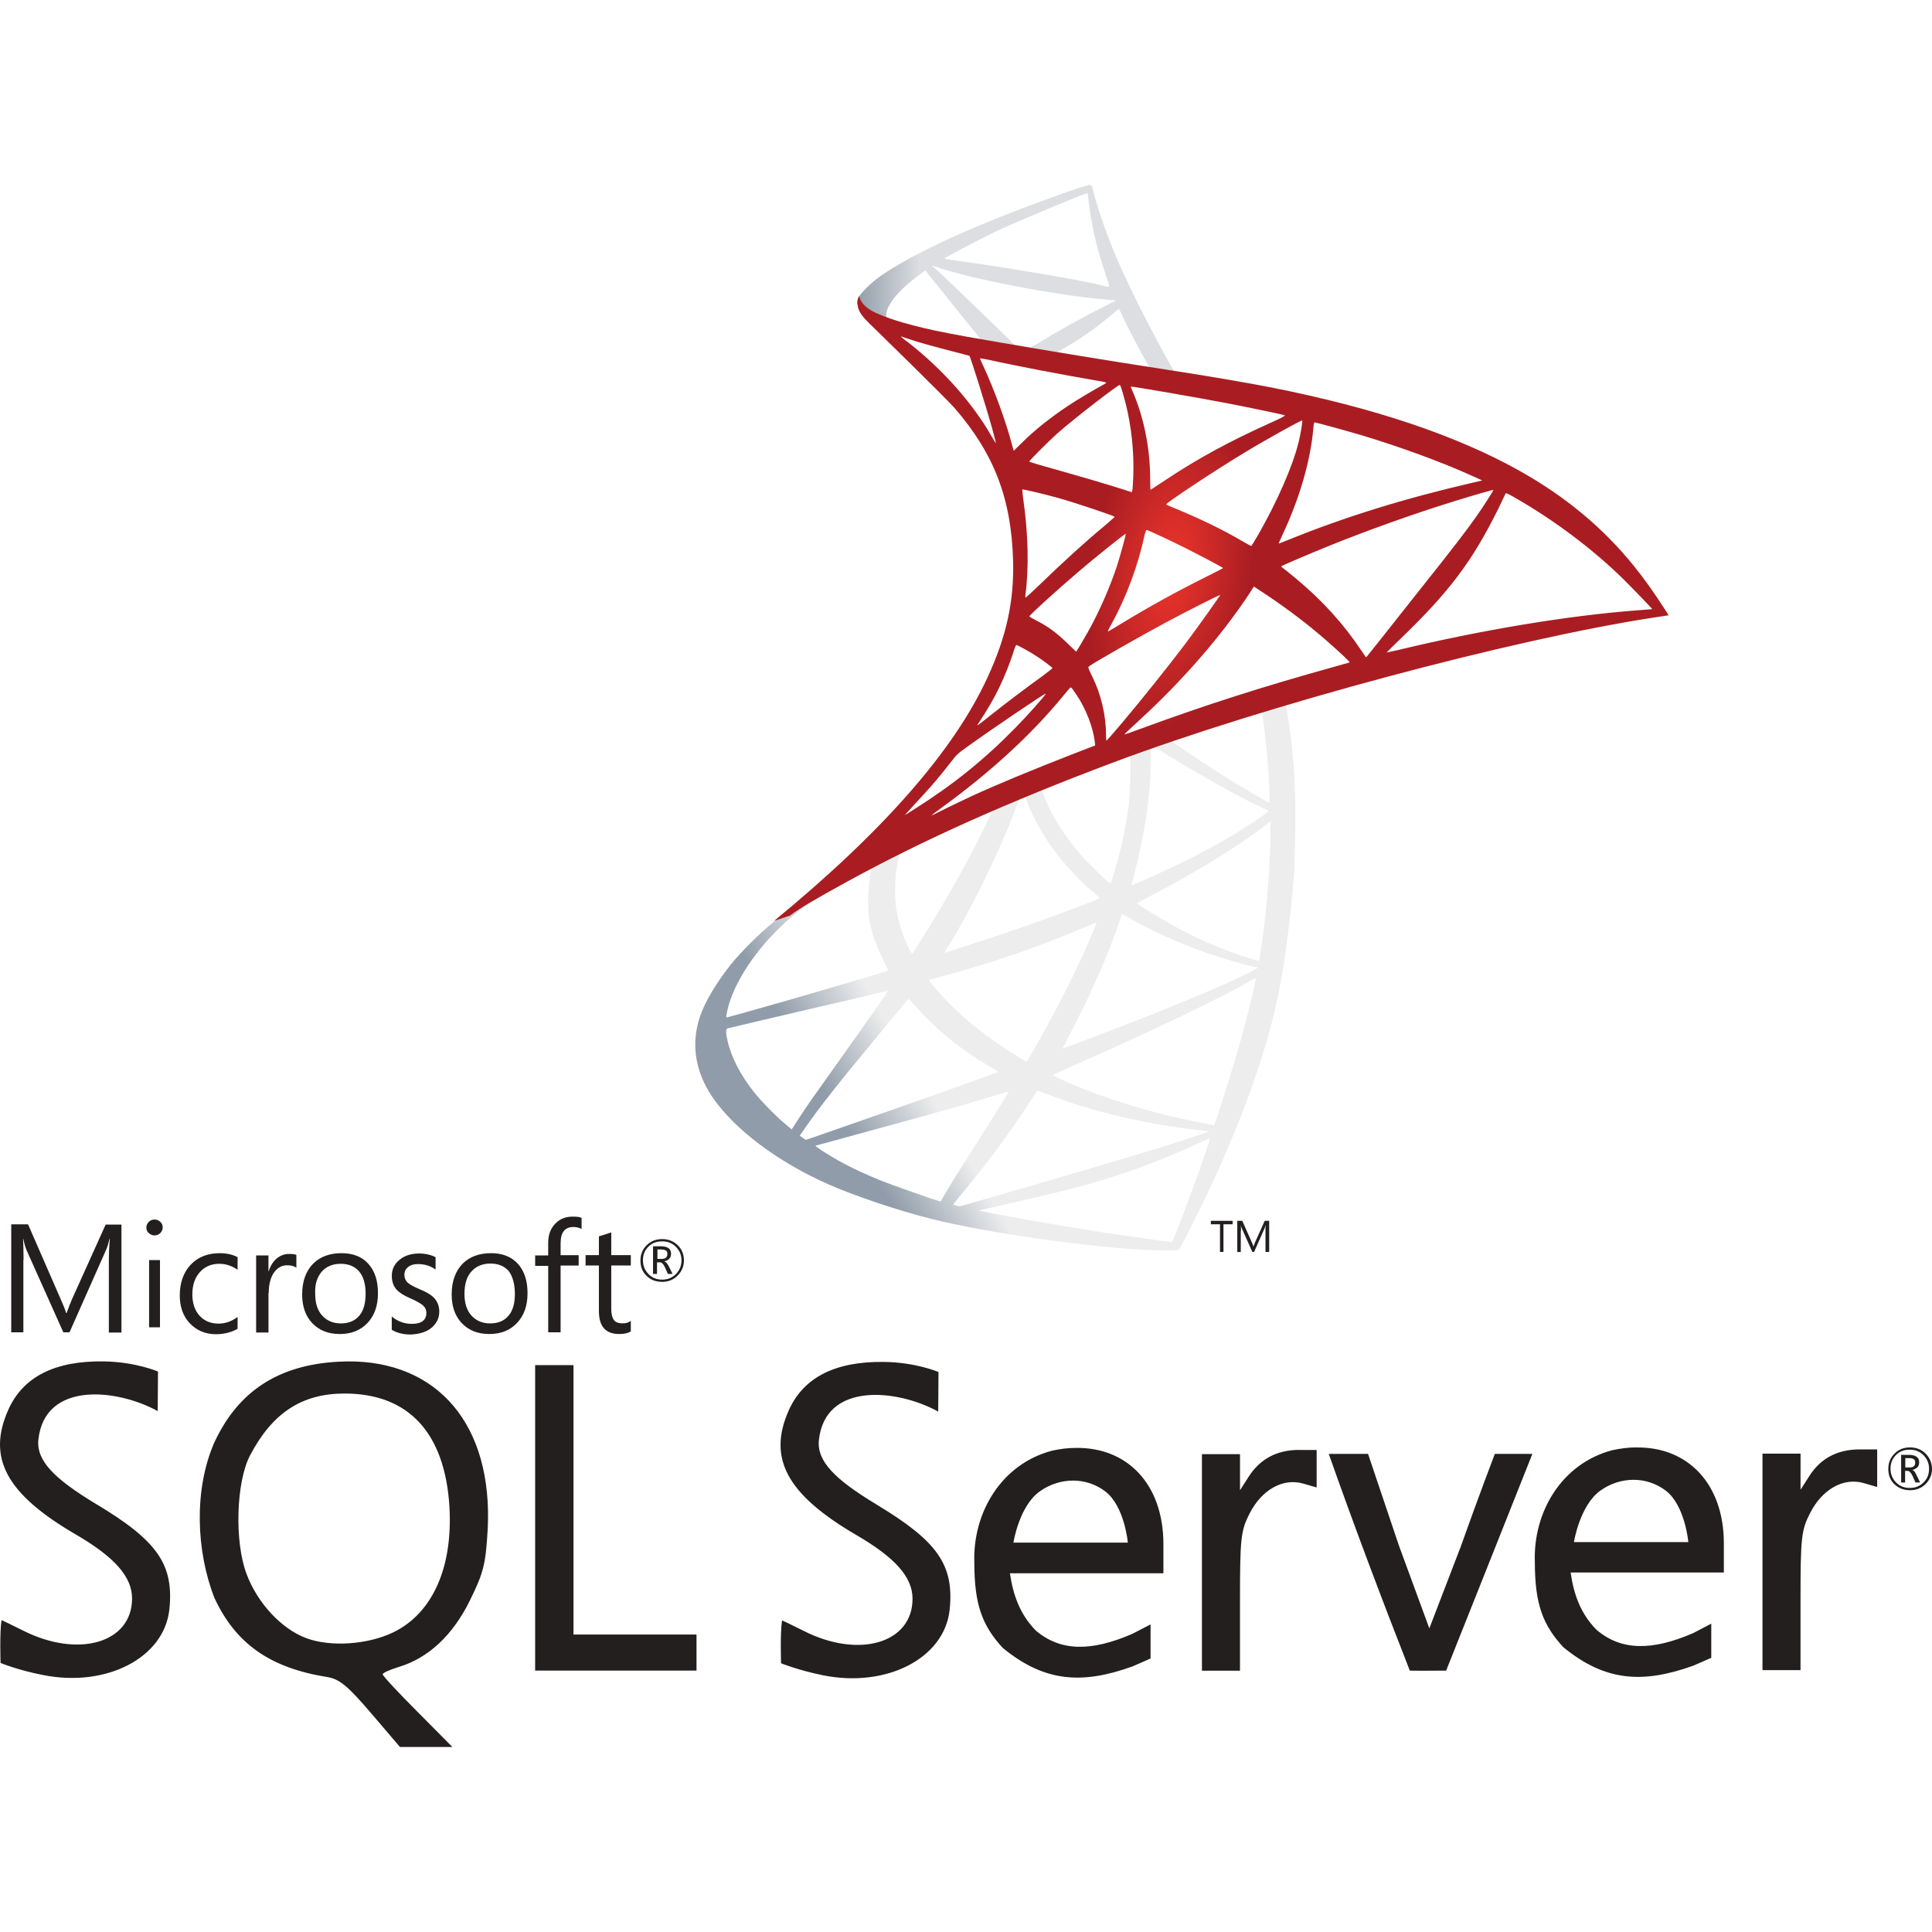
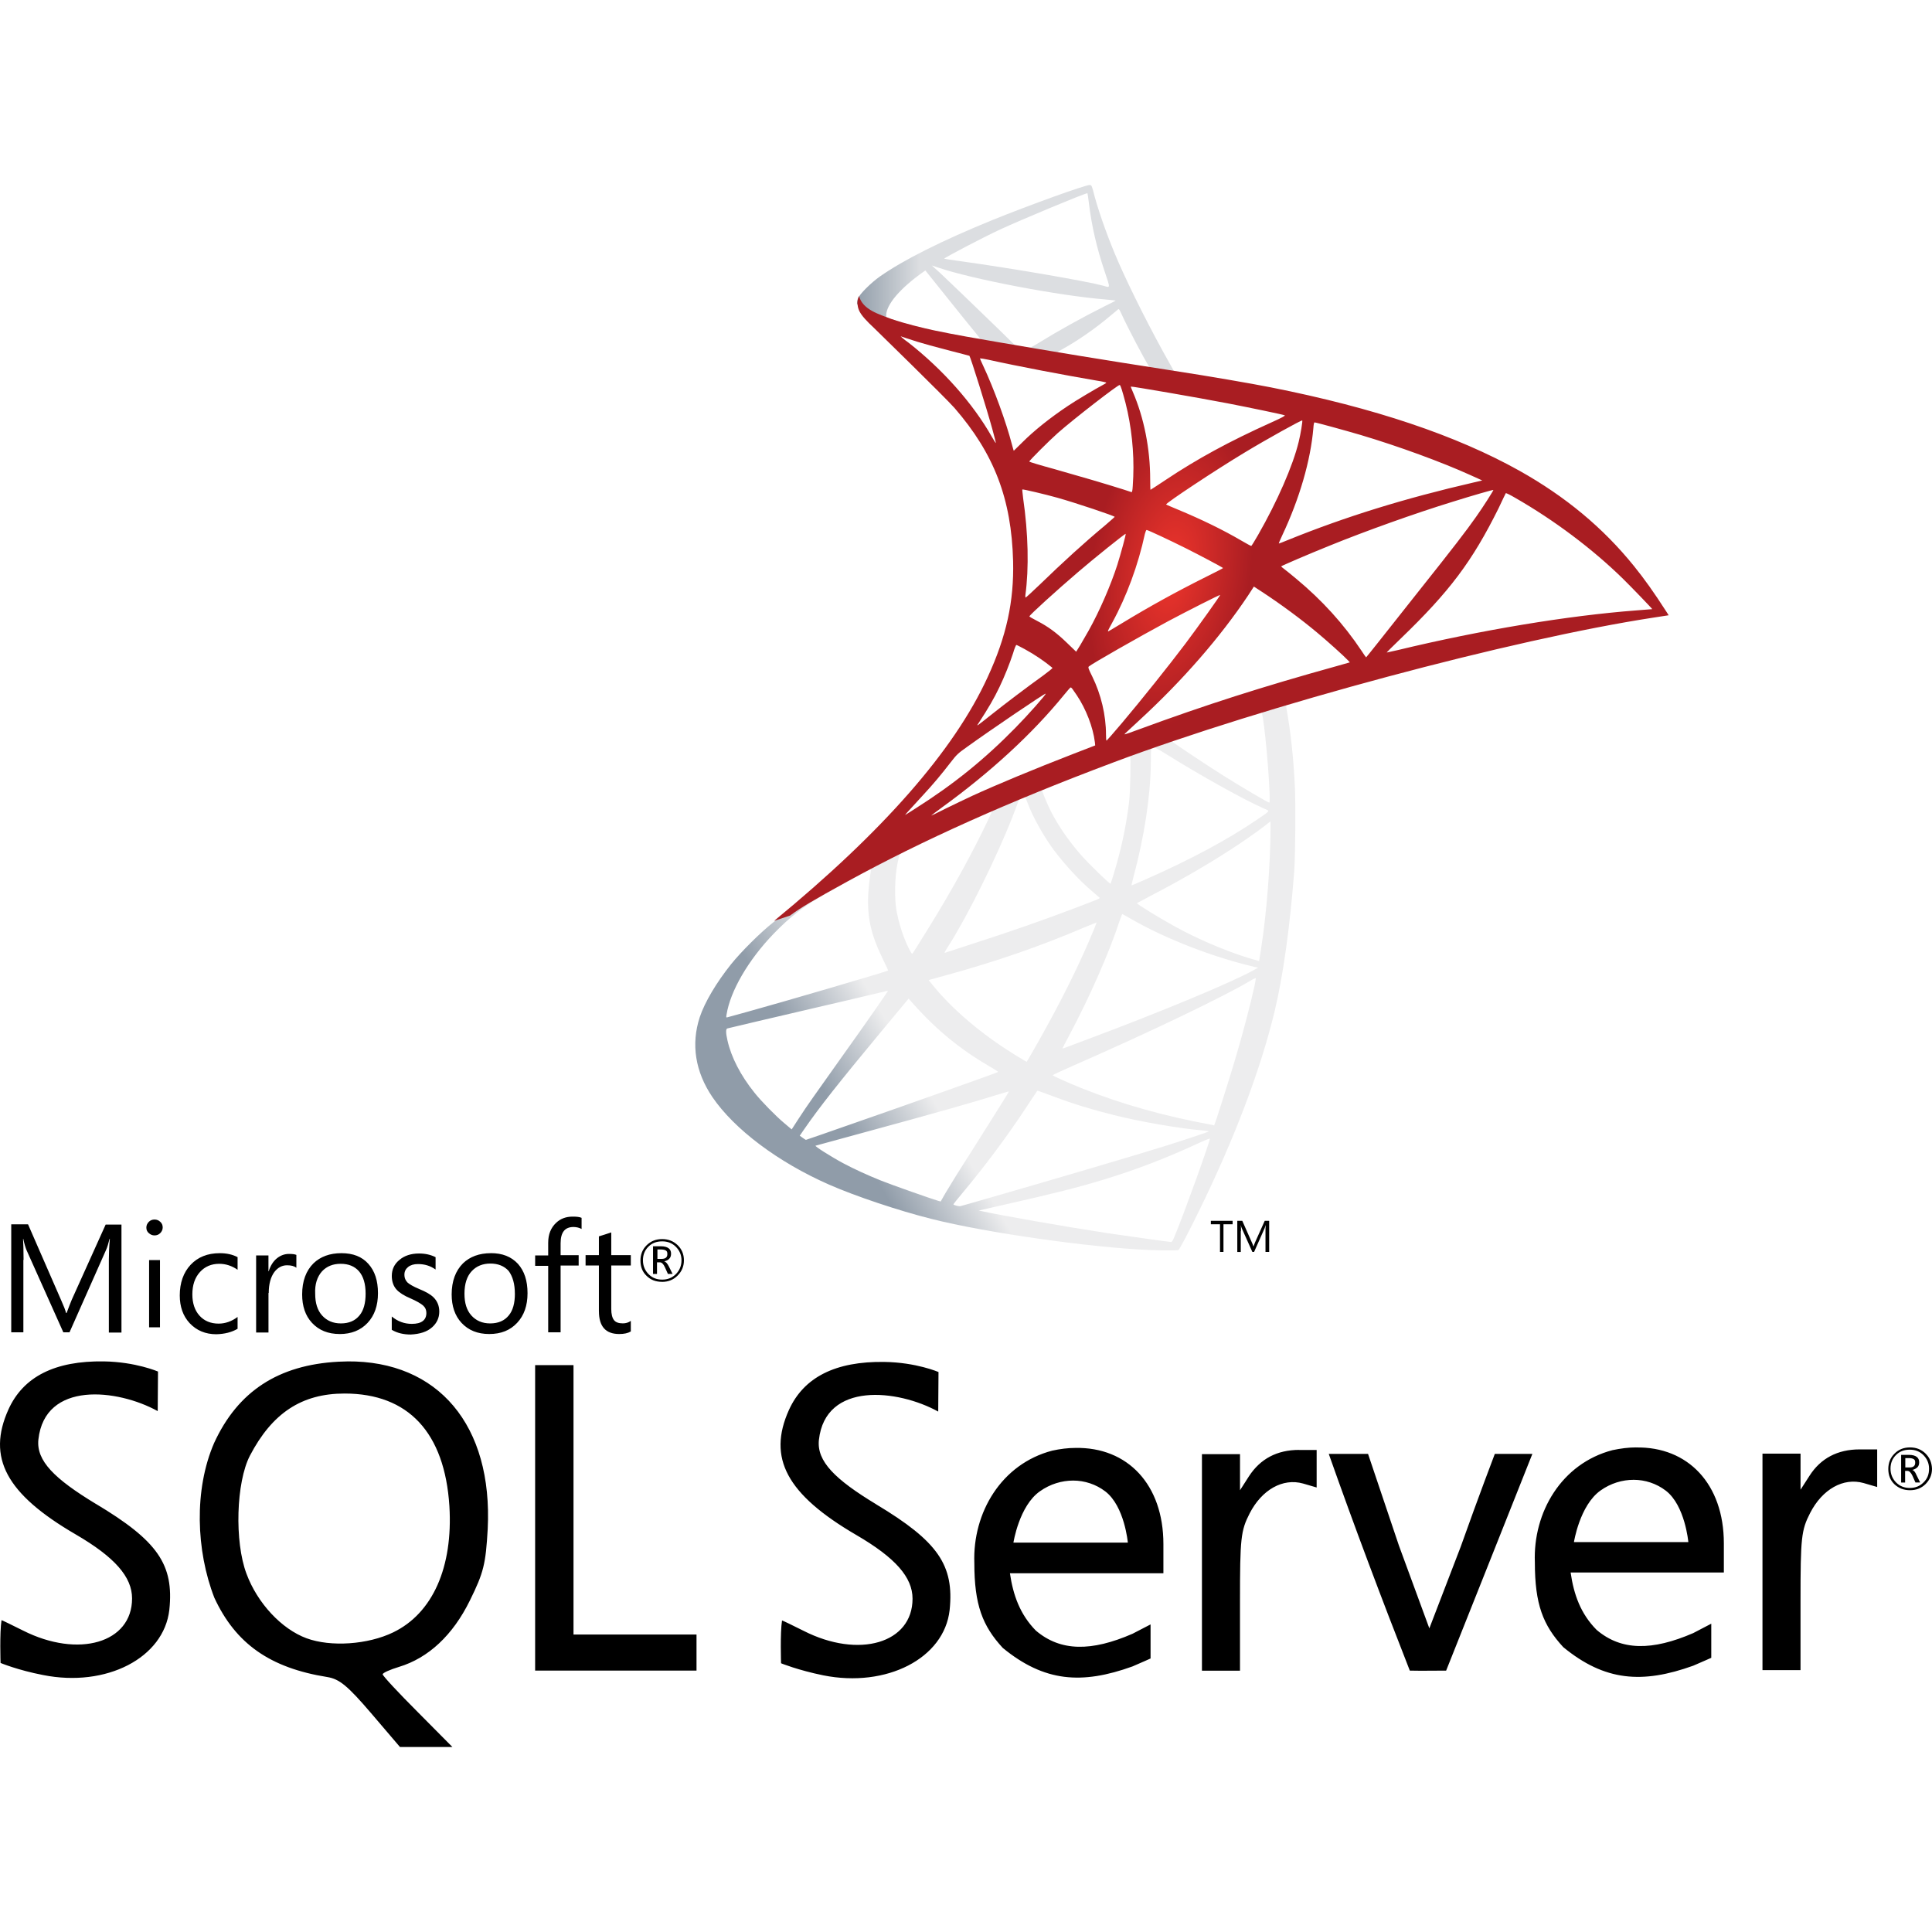
<svg xmlns="http://www.w3.org/2000/svg" width="800px" height="800px" viewBox="0 -141.54 1478.201 1478.201">
  <g transform="matrix(.569 0 0 .569 199.451 -82.735)">
    <linearGradient id="a" gradientUnits="userSpaceOnUse" x1="-2901.952" y1="923.573" x2="-2061.249" y2="1420.331" gradientTransform="matrix(.1234 0 0 -.1234 1158.33 1550.273)">
      <stop offset="0" stop-color="#909ca9" />
      <stop offset="1" stop-color="#ededee" />
    </linearGradient>
    <path fill="url(#a)" d="M1410.773 814.195l-286.9 93.683-249.599 110.161-69.829 18.435c-17.784 16.916-36.431 34.049-56.599 51.397-22.119 19.082-42.72 36.433-58.553 49.008-17.564 13.88-43.587 39.902-56.814 56.38-19.735 24.721-35.348 50.96-42.071 71.13-11.928 36.433-6.07 73.297 16.916 107.346 29.492 43.369 88.261 87.606 156.785 117.749 34.916 15.4 93.683 35.132 137.92 46.19 73.512 18.651 215.771 38.819 294.054 41.857 15.828.65 37.082.65 37.947 0 1.737-1.088 13.881-24.289 27.979-53.129 48.142-98.238 82.838-190.402 101.703-269.119 11.276-47.706 20.166-111.246 26.019-186.492 1.521-21.036 2.169-91.514.868-115.37-1.953-39.033-5.423-70.692-10.84-101.703-.868-4.555-1.088-8.676-.652-8.892.865-.65 3.467-1.517 38.815-11.712l-7.153-16.912v-.005h.004zm-65.49 38.386c2.602 0 9.539 66.573 11.273 108.646.436 8.89.216 14.745-.216 14.745-1.733 0-36.649-20.599-61.583-36.212-21.687-13.663-62.888-40.988-69.393-46.192-2.173-1.517-1.957-1.733 15.828-7.807 30.14-10.194 101.706-33.18 104.091-33.18zm-146.161 48.143c1.953 0 6.937 2.816 18.865 10.191 44.671 27.974 105.393 61.805 131.415 73.083 8.022 3.469 8.887 2.166-9.542 14.746-39.468 26.889-88.697 53.344-148.983 80.018-10.624 4.771-19.514 8.456-19.73 8.456-.432 0 .865-5.418 2.598-11.925 14.53-54.001 22.772-108.647 23.208-152.452.216-21.687.216-21.687 2.169-22.334-.436.217-.22.217 0 .217zm-30.142 11.492c1.297 1.299.432 49.877-1.304 63.104-3.903 31.662-9.975 61.153-19.947 94.335-2.386 8.018-4.558 14.745-4.987 15.177-.872 1.083-30.581-27.975-40.339-39.251-16.916-19.518-30.141-39.035-39.9-58.117-4.988-9.759-12.793-28.84-12.144-29.492 3.469-2.385 117.753-46.622 118.621-45.756zm-141.826 55.731c.216 0 .432 0 .652.216.432.434 1.953 3.905 3.254 7.807 6.937 18.867 22.548 46.624 35.997 64.407 14.746 19.518 34.048 40.334 50.091 53.996 5.207 4.337 9.975 8.456 10.624 9.108 1.304 1.302 1.737 1.083-33.612 14.53-40.981 15.613-85.656 31.226-136.835 47.706a6825.474 6825.474 0 0 0-36.643 11.928c-1.955.652-1.303-.434 4.335-9.323 25.371-39.686 63.97-117.536 85.657-172.618 3.687-9.542 7.373-19.082 8.025-21.251.868-3.038 1.95-4.121 4.768-5.64 1.518-.43 3.038-.866 3.687-.866zm-43.367 17.999c.649.436-10.411 23.637-21.254 44.889-21.036 40.985-44.022 81.323-74.815 130.331-5.204 8.456-10.19 16.265-10.842 17.132-1.083 1.519-1.519 1.083-4.988-5.638-7.373-14.53-13.447-33.181-16.699-50.313-3.254-16.916-2.602-46.406 1.086-64.621 2.816-13.444 2.602-13.227 9.107-16.481 27.757-14.095 117.537-56.166 118.405-55.299zm374.073 15.182v9.107c0 48.359-5.204 114.716-12.797 163.077-1.301 8.456-2.389 15.393-2.602 15.613 0 0-6.288-1.733-13.661-3.905-32.527-10.193-67.875-25.156-99.754-42.718-21.038-11.494-51.612-30.363-50.743-31.231.213-.215 9.323-4.986 19.947-10.625 42.509-22.118 83.274-45.972 118.622-69.609 13.229-8.892 33.176-23.202 37.518-27.107l3.47-2.602zm-537.802 64.185c.867 0 .65 1.735-.651 9.542-.868 5.64-1.951 16.049-2.382 23.202-1.739 31.662 3.469 55.084 19.082 87.177 4.337 8.892 7.809 16.265 7.589 16.48-1.519 1.303-145.074 43.375-190.183 55.734-13.444 3.685-25.152 6.939-26.024 7.153-1.515.436-1.733.22-1.083-3.47 4.987-31.875 29.276-73.512 63.104-108.644 22.554-23.419 40.554-37.08 71.347-54.648 22.119-12.575 56.165-31.439 58.767-32.309.002-.217.218-.217.434-.217zm338.295 60.503c.216-.216 5.42 2.605 11.708 6.29 46.408 26.891 111.03 51.83 166.108 64.623l4.991 1.086-6.941 3.899c-28.84 16.049-123.606 55.515-220.538 91.732-14.098 5.202-27.975 10.409-30.581 11.492-2.602 1.083-4.988 1.735-4.988 1.519 0-.22 3.906-7.809 8.89-17.132 27.107-50.744 54.433-112.547 68.311-155.485 1.739-4.12 2.82-7.805 3.04-8.024zm-34.48 11.278c.22.221-1.517 4.771-3.687 9.975-18.865 45.756-43.59 95.636-75.249 151.583-8.022 14.314-14.746 25.808-14.966 25.808-.213 0-6.721-3.906-14.527-8.676-45.976-28.192-86.743-62.888-113.414-96.501l-3.905-4.771 19.732-5.422c70.696-19.298 130.762-40.116 190.4-65.704 8.459-3.471 15.4-6.292 15.616-6.292zm214.253 74.815s.217.217 0 0c.216 4.988-10.844 49.661-19.953 81.969-7.589 27.107-14.098 48.361-26.022 85.874-5.204 16.485-9.755 30.143-9.975 30.143-.216 0-1.517-.216-2.818-.647-64.405-11.714-122.089-27.977-176.303-49.661-15.182-6.074-36.866-15.833-38.167-16.916-.432-.438 12.58-6.506 29.06-13.663 98.669-43.154 201.024-92.164 236.153-113.196 4.119-2.603 7.373-3.903 8.025-3.903zm-494.646 16.916c.434.432-27.107 40.118-65.709 94.114-13.444 18.867-29.057 40.985-34.911 49.225-5.856 8.241-14.746 21.253-19.734 29.06l-9.112 14.096-9.759-8.24c-11.494-9.544-31.442-29.927-40.333-41.204-18.651-23.201-31.226-47.706-36.214-70.04-2.386-10.411-2.386-15.618-.22-16.265 3.252-.867 61.153-14.53 115.37-27.11 30.143-6.937 65.054-15.177 77.632-18.213 12.579-3.041 22.774-5.423 22.99-5.423zm27.756 10.626l6.937 7.806c31.231 34.914 63.108 60.724 101.708 83.272 6.941 3.906 12.144 7.373 11.708 7.594-1.514 1.083-134.016 48.136-195.385 69.389-34.478 12.143-62.888 21.901-63.102 21.901-.216 0-2.169-1.299-4.341-2.818l-3.901-2.82 6.288-9.106c20.383-29.493 45.976-61.803 101.707-129.028l38.381-46.19zm173.053 123.822c.213-.215 9.755 3.252 21.464 7.594 28.195 10.624 50.527 17.345 80.456 24.936 36.866 9.326 90.211 18.434 121.657 21.035 4.771.432 7.373.868 6.505 1.519-1.521.868-33.395 11.494-56.816 18.867-37.302 11.708-151.149 45.32-243.962 71.995-17.132 4.987-31.879 9.108-32.746 9.323-2.166.436-9.325-1.519-9.325-2.386 0-.431 5.204-7.153 11.494-14.527 31.225-37.3 62.238-78.935 88.044-118.403 7.154-10.846 13.229-19.736 13.229-19.953zm-38.17 1.087c.216.216-15.179 24.936-42.066 67.439-11.496 17.999-24.291 38.383-28.846 45.54-4.337 6.939-10.842 17.784-14.527 23.854l-6.29 11.061-3.252-.868c-7.809-2.169-62.672-21.471-77.202-27.325-18-7.157-36.649-15.829-50.529-23.202-17.346-9.326-39.03-23.206-37.297-23.637.433-.216 30.143-8.243 65.922-17.999 94.984-25.809 147.678-40.77 182.161-51.612 6.29-1.952 11.71-3.471 11.926-3.251zm269.985 63.318h.216c.868 2.171-34.26 99.755-47.06 130.547-2.815 6.939-3.896 8.677-5.417 8.456-3.687-.213-54.646-7.37-85.66-11.925-53.994-8.24-144.641-24.073-167.409-29.275l-5.204-1.083 32.307-7.378c69.396-15.613 102.791-24.069 136.619-34.478 42.722-13.011 85.011-29.276 127.729-49.225 6.722-3.037 12.361-5.422 13.879-5.639z" />
    <linearGradient id="b" gradientUnits="userSpaceOnUse" x1="-2882.7" y1="10288.81" x2="-2206.249" y2="10288.81" gradientTransform="matrix(.1234 0 0 -.1234 1158.33 1550.273)">
      <stop offset="0" stop-color="#939fab" />
      <stop offset="1" stop-color="#dcdee1" />
    </linearGradient>
    <path fill="url(#b)" d="M1114.983 145.414c-4.771-.647-81.757 27.11-131.415 47.275-67.01 27.327-119.052 53.351-151.148 75.899-11.925 8.461-26.891 23.422-29.273 29.276-.867 2.169-1.303 4.771-1.303 7.373l29.06 27.541 69.175 22.119 164.594 29.493 188.228 32.312 1.953-16.264c-.649 0-1.085-.216-1.73-.216l-24.728-3.905-4.984-8.89c-25.59-45.107-53.781-101.056-70.261-138.789-12.793-29.276-24.938-63.102-31.662-87.391-3.687-14.746-4.119-15.613-6.501-15.829v-.005h-.005zm-3.474 11.063h.223c.213.214 1.081 6.29 1.95 13.442 3.683 30.364 10.411 59.635 21.035 91.297 8.022 23.855 8.022 22.555-1.301 19.734-22.119-6.07-121.221-23.202-193-33.177-11.494-1.519-21.253-3.036-21.253-3.252-.867-.867 51.827-28.41 75.031-39.25 29.709-13.665 111.246-47.711 117.315-48.794zm-209.047 97.15l8.461 2.816c45.97 15.616 161.551 37.736 225.31 42.94 7.154.651 13.229 1.303 13.442 1.303.216.216-5.852 3.469-13.661 7.154-30.79 15.397-64.621 34.264-88.042 48.794-6.937 4.335-13.229 7.807-14.094 7.807-.868 0-5.42-.868-10.191-1.519l-8.674-1.303-21.683-21.253c-38.167-37.08-68.094-65.704-79.588-76.549l-11.28-10.19zm-8.671 6.721l30.576 38.168c16.696 21.035 33.611 41.635 37.301 46.187 3.683 4.557 6.721 8.245 6.505 8.461-.868.65-44.236-7.809-67.226-13.011-23.637-5.423-33.395-8.025-47.924-12.577l-11.928-3.905v-3.038c.216-14.53 18.651-36.214 49.877-58.331l2.819-1.954zm259.791 52.046c.869 0 1.95 1.951 4.552 7.806 7.373 16.263 30.364 60.07 35.997 68.526 1.74 2.822 4.771 3.038-25.802-1.95-73.512-11.93-97.152-15.829-97.152-16.263 0-.216 2.169-1.735 4.988-3.254 22.771-12.575 45.756-28.624 66.142-45.756 4.988-4.121 9.542-8.024 10.407-8.676.216-.433.652-.649.868-.433z" />
    <radialGradient id="c" cx="-14217.448" cy="7277.705" r="898.12" gradientTransform="matrix(-.1185 -.0178 -.036 .237 -198.955 -1314.415)" gradientUnits="userSpaceOnUse">
      <stop offset="0" stop-color="#ee352c" />
      <stop offset="1" stop-color="#a91d22" />
    </radialGradient>
    <path fill="url(#c)" d="M804.66 294.828s-4.768 7.593-.215 18.87c2.822 6.937 11.061 15.393 20.384 24.069 0 0 96.5 94.114 108.211 107.561 53.344 61.585 76.549 122.305 78.718 206.012 1.301 53.78-8.894 101.054-34.264 155.919-45.106 98.453-140.307 207.098-287.117 327.67l21.472-7.157c13.878-10.411 32.745-21.467 76.982-45.756 102.137-55.952 217.071-107.346 358.028-160.258 202.971-76.335 536.715-165.681 726.676-194.736l19.737-3.038-3.038-4.771c-17.345-26.891-29.276-43.587-43.59-61.369-41.633-51.612-92.157-93.463-153.964-128.161-85.007-47.489-194.956-84.571-334.173-112.112-26.239-5.207-83.923-15.181-130.763-22.337-99.321-15.393-163.51-26.021-234.203-38.165-25.37-4.339-63.323-10.843-88.478-16.263-13.011-2.822-37.947-8.676-57.464-15.398-15.613-6.075-38.168-12.147-42.939-30.58zm55.952 54.216c.214-.214 3.683 1.083 8.24 2.602 8.24 2.816 18.865 6.07 31.446 9.542a1599.47 1599.47 0 0 0 28.624 7.589c13.011 3.251 23.852 6.288 24.068 6.288 1.521 1.519 23.424 71.558 30.797 98.449 2.815 10.195 4.988 18.867 4.771 18.867-.223.22-2.605-3.469-5.423-8.456-25.373-44.673-65.491-89.995-111.899-126.428-6.069-4.333-10.624-8.237-10.624-8.453zm106.692 29.492c1.085 0 5.856.651 11.708 1.951 36.866 8.24 103.008 20.818 145.293 27.975 7.157 1.083 12.797 2.387 12.797 2.818 0 .436-2.605 1.951-5.859 3.688-7.153 3.685-35.997 20.815-45.536 27.322-24.073 16.047-45.756 33.395-61.371 49.008-6.288 6.29-11.712 11.494-11.712 11.494s-1.297-3.685-2.386-8.242c-7.802-30.143-24.069-74.816-38.815-106.258-2.386-4.986-4.339-9.541-4.339-9.973 0 .433 0 .217.22.217zm187.795 35.781c1.301.432 3.47 7.806 7.806 24.069 8.025 31.446 11.712 66.576 10.411 99.321-.436 9.108-.868 17.564-1.304 18.651l-.649 2.166-11.276-3.685c-23.204-7.373-60.935-18.435-93.245-27.541-18.436-4.988-33.395-9.542-33.395-9.975 0-1.303 26.891-28.192 38.383-38.383 21.898-19.303 81.316-65.275 83.269-64.623zm14.963 2.166c.652-.647 89.779 14.746 130.331 22.554 30.145 5.854 73.948 14.963 76.549 16.049 1.301.432-3.254 3.034-17.784 9.539-57.248 25.808-99.754 49.008-142.036 77.202-11.06 7.373-20.386 13.444-20.602 13.444-.216 0-.433-6.287-.433-13.878 0-41.201-8.241-82.838-23.424-117.968-1.517-3.47-2.818-6.722-2.601-6.942zm230.516 45.542c.652.65-2.169 18.217-4.771 28.624-7.806 32.312-28.84 80.24-54.643 125.343-4.558 8.024-8.677 14.53-9.114 14.746-.429.216-6.285-3.038-13.009-6.941-25.154-14.746-53.778-28.624-85.007-41.637-8.671-3.685-16.263-6.723-16.48-7.153-1.521-1.303 68.308-47.493 105.174-69.612 29.276-17.781 76.982-44.239 77.85-43.37zm16.48 2.601c1.953 0 41.421 10.844 62.019 16.916 50.963 15.181 109.512 36.648 147.679 53.996l15.828 7.159-11.056 2.6c-93.245 21.467-173.049 46.192-250.034 77.418-6.289 2.602-11.928 4.771-12.357 4.771-.436 0 1.733-4.987 4.552-11.061 23.204-49.225 38.167-100.62 41.85-144.427.221-4.121.867-7.372 1.519-7.372zm-392.938 90.213c.649-.652 30.793 6.506 47.057 11.056 24.721 6.942 77.198 24.505 77.198 25.808 0 .216-5.853 5.204-12.79 11.278-28.408 23.637-55.734 48.572-88.481 80.234-9.759 9.328-17.997 16.917-18.429 16.917-.436 0-.649-1.304-.436-3.038 4.987-36.433 3.906-83.272-3.034-130.763-.653-6.074-1.302-11.276-1.085-11.492zm633.433.652c.429.431-13.881 22.984-22.988 35.777-13.009 18.649-32.098 43.375-75.252 97.588-22.765 28.622-48.358 60.936-56.812 71.778-8.678 10.842-15.831 19.948-16.051 19.948-.216 0-3.031-3.901-6.069-8.671-24.289-36.433-53.349-68.311-87.829-96.935-6.505-5.423-13.658-11.278-16.044-13.013-2.386-1.734-4.339-3.469-4.339-3.685 0-.649 36.862-16.483 64.841-27.757 49.01-19.952 115.794-43.805 165.892-59.203 26.24-8.239 54.215-16.263 54.651-15.827zm16.696 4.334c.865-.215 6.072 2.387 12.361 6.07 52.697 30.143 104.305 68.962 145.077 108.864 11.492 11.278 39.9 40.77 39.464 40.986 0 0-9.975.867-21.683 1.733-91.296 6.942-208.178 26.239-320.511 53.345-7.589 1.733-14.31 3.252-14.746 3.252-.429 0 8.025-8.456 18.653-18.647 65.922-63.538 96.067-103.656 131.628-175.22 4.986-10.623 9.325-19.731 9.757-20.383-.216 0-.216 0 0 0zm-482.936 49.446c3.038.647 31.229 13.88 52.48 24.503 19.517 9.755 48.794 25.372 50.311 26.671.216.216-10.195 5.638-22.984 11.928-40.772 20.384-75.684 39.682-112.118 61.802-10.408 6.29-19.082 11.497-19.298 11.497-.868 0-.652-.872 5.204-11.497 19.518-35.561 35.129-78.065 44.023-119.486.864-3.252 1.733-5.418 2.382-5.418zm-28.192 5.202c.652.652-6.721 27.323-11.273 41.853-8.894 27.541-23.856 62.02-38.383 88.043-3.474 6.069-8.677 14.961-11.496 19.948l-5.42 8.674-12.144-11.707c-14.094-13.663-25.59-22.12-40.333-29.712-5.859-3.033-10.411-5.638-10.411-6.069 0-1.735 37.082-35.347 65.49-59.635 20.383-17.566 63.321-52.045 63.97-51.395zm172.404 70.913l10.627 6.937c24.282 15.833 52.906 36.866 74.813 55.298 12.357 10.19 36.21 31.662 40.985 36.866l2.598 2.822-17.561 4.986c-99.321 27.538-176.087 52.043-265.649 85.007-9.975 3.685-18.433 6.721-19.085 6.721-1.297 0-2.385 1.083 19.954-19.519 57.251-52.691 107.992-110.812 145.726-167.411l7.592-11.707zm-45.324 11.276c.432.432-29.276 42.284-47.06 65.922-21.251 28.192-58.985 75.465-85.007 106.256-10.84 12.797-20.163 23.422-20.599 23.64-.652.216-.868-3.036-.868-8.024 0-26.242-6.721-54.216-18.433-78.068-4.988-9.975-5.856-12.361-4.768-13.444 4.119-3.688 67.223-39.686 107.123-61.153 26.89-14.312 68.956-35.563 69.612-35.129zm-274.107 67.225c.652 0 5.64 2.6 11.279 5.638 13.878 7.589 26.239 16.046 37.298 25.156.432.432-5.204 4.988-12.577 10.406-20.602 14.746-51.828 38.385-70.041 52.915-19.088 15.18-19.734 15.613-17.568 12.361 14.314-21.903 21.467-34.264 29.06-50.093 6.721-14.094 13.442-30.793 18.213-45.323 1.734-6.289 3.904-11.06 4.336-11.06zm73.083 57.248c1.081-.214 2.386 1.735 8.238 10.411 12.361 18.429 21.903 43.154 24.292 63.104l.429 4.339-29.705 11.494c-53.133 20.599-102.139 40.985-135.322 56.162-9.322 4.339-25.587 12.144-36.211 17.352-10.627 5.418-19.301 9.539-19.301 9.323s6.721-5.204 14.961-11.278c64.844-47.055 121.007-98.669 163.076-150.279 4.555-5.423 8.677-10.411 9.107-10.627l.436-.001zm-33.612 8.242c.868.867-23.853 28.84-40.768 45.971-41.853 42.723-83.273 76.12-134.669 108.649-6.505 4.119-12.359 7.804-13.011 8.24-1.519.867.432-1.303 22.986-25.808 14.314-15.397 25.155-28.408 37.516-44.453 8.24-10.624 9.759-12.143 21.688-20.604 31.878-22.987 105.39-72.864 106.258-71.995z" />
  </g>
-   <path fill="#231F1F" d="M265.747 900.102c-2.276 0-4.553.217-6.809.217-45.975 2.45-76.983 22.683-95.113 62.195-15.506 35.735-13.813 82.446.174 118.4 16.265 35.131 42.547 53.672 86.416 60.675 9.282 1.52 15.506 6.616 33.483 27.606l22.12 25.915h40.118l-26.676-26.892c-14.746-14.745-26.673-27.584-26.673-28.712 0-1.127 5.641-3.599 12.469-5.68 22.51-6.812 41.203-24.202 54.279-50.854 10.583-21.402 12.102-28.018 13.619-54.646 3.969-79.26-37.82-128.813-107.409-128.247l.002.023zm35.173 207.27c-19.517 9.453-47.857 11.34-66.356 4.553-19.127-7.025-37.646-26.889-45.975-49.377-9.259-24.591-7.937-69.956 2.646-90.386 17.023-32.528 39.534-47.49 72.43-47.49 48.792 0 76.549 29.884 80.171 86.048 2.863 46.885-12.838 82.058-42.895 96.632l-.021.02zm693.025-139.568c-16.828 0-29.709 6.811-38.385 20.231l-6.809 10.627v-27.628h-29.123v165.678h29.104v-52.956c0-48.424.604-54.084 7.371-67.335 9.326-18.172 25.371-27.234 40.879-22.897l10.408 3.036v-28.712h-13.445v-.044zm-171.098-1.519c-5.705 0-11.756.76-17.781 2.084-38.971 10.19-60.938 47.489-59.594 85.873 0 32.139 6.244 48.206 21.752 65.057 31.77 26.065 60.502 28.146 99.275 14.161 6.615-2.819 13.814-6.072 13.814-6.072v-26.065l-13.814 7.156c-31.379 13.661-55.016 13.661-73.949-2.43-12.076-12.296-17.391-27.042-19.84-43.868h117.426v-22.339c0-45.539-27.41-74.294-67.313-73.557h.024zm-47.492 72.647s4.338-28.407 20.428-39.554c7.744-5.466 16.633-8.11 25.328-8.11 8.719 0 17.414 2.818 24.592 8.306 14.748 11.341 17.219 39.143 17.219 39.143h-87.566v.215h-.001zm-702.111-29.881c-31.573-19.128-45.582-32.921-43.869-49.185 4.9-44.997 60.503-38.773 91.295-21.749l.219-30.272s-17.024-7.373-41.421-7.764c-37.429-.564-61.63 11.709-72.97 36.691-16.656 36.865-1.908 64.665 51.396 95.677 29.925 17.412 43.152 32.528 43.152 49.008 0 34.047-41.05 45.931-83.401 24.57-8.716-4.337-16.09-7.959-16.48-7.959-1.519 9.651-.736 32.745-.736 32.745s13.012 5.466 32.527 9.236c48.4 9.65 92.445-13.054 96.608-49.919 3.622-34.609-8.893-52.761-56.318-81.104l-.002.025zm1178.454-43.155c-5.682 0-11.711.78-18 2.103-38.924 10.192-60.85 47.492-59.354 85.876 0 32.095 6.225 48.011 21.729 64.838 31.771 26.089 60.504 28.191 99.473 14.184 6.592-2.818 13.77-6.026 13.77-6.026v-26.109l-13.791 7.197c-31.443 13.619-55.082 13.619-73.947-2.471-12.145-12.274-17.414-26.847-19.865-43.871h117.232v-22.336c0-45.321-27.412-74.099-67.313-73.339l.066-.046zm-47.492 72.646s4.381-28.365 20.449-39.729c7.721-5.485 16.611-8.132 25.307-8.132 8.674 0 17.414 2.819 24.594 8.327 14.746 11.342 17.219 39.338 17.219 39.338h-87.545l-.024.196zm-533.809-29.123c-31.573-19.083-45.54-32.92-43.848-49.185 4.9-45.02 60.504-38.773 91.296-21.749l.218-30.272s-17.024-7.374-41.421-7.722c-37.429-.563-61.63 11.711-72.991 36.692-16.633 36.864-1.692 64.666 51.437 95.677 29.884 17.393 43.111 32.312 43.111 48.792 0 34.047-41.029 46.126-83.381 24.569-8.674-4.337-16.046-7.916-16.48-7.916-1.519 9.649-.736 32.746-.736 32.746s12.858 5.27 32.31 9.237c48.445 9.672 92.51-13.012 96.653-49.877 3.6-34.437-8.891-52.587-56.167-80.952v-.04zm752.421-42.005c-16.828 0-29.859 6.829-38.383 20.254l-6.811 10.582v-27.583h-29.123V1136.3h29.102v-52.954c0-48.403.584-54.085 7.375-67.313 9.324-18.15 25.369-27.235 40.875-22.878l10.408 3.035v-28.775h-13.443zm-984.021 41.05V902.941h-29.361v233.728h123.478v-27.604h-94.116v-100.601zm679.015 32.896l-24.201 62.975-23.27-63.322-23.637-70.173h-30.055c19.475 55.212 40.658 111.376 62.02 165.829 9.26.216 18.541 0 27.799 0l32.682-82.058 33.287-83.75h-28.732s-12.688 33.266-25.914 70.521l.021-.022zM506.455 839.251c4.728 0 8.674-1.516 11.927-4.769 3.208-3.211 4.9-6.984 4.9-11.711 0-4.728-1.692-8.675-4.9-11.711-3.253-3.035-7.005-4.555-11.711-4.555-4.769 0-8.717 1.52-11.927 4.728-3.252 3.211-4.727 7.158-4.727 11.712 0 4.771 1.519 8.716 4.727 11.711 3.037 3.034 6.984 4.553 11.711 4.553v.042zm-10.408-26.889c2.818-2.818 6.245-4.121 10.625-4.121 4.121 0 7.548 1.303 10.411 4.121 2.819 2.819 4.337 6.245 4.337 10.409 0 4.163-1.518 7.764-4.337 10.582-2.862 2.817-6.29 4.163-10.411 4.163-4.185 0-7.59-1.301-10.408-4.163-2.819-2.818-4.337-6.419-4.337-10.582 0-4.164 1.301-7.589 4.12-10.409zm7.003 11.928h1.908c1.346 0 2.668 1.3 3.795 3.773l2.279 5.116h3.577l-2.818-5.683c-1.149-2.275-2.276-3.598-3.6-3.969 1.67-.39 2.992-.953 3.947-2.082.952-.974 1.3-2.298 1.3-3.795 0-1.734-.542-3.034-1.69-3.989-1.302-1.084-3.384-1.669-6.074-1.669h-6.026v21.187h3.035v-8.891l.367.002zm0-9.846h2.647c1.908 0 3.253.39 3.99.953.716.564.911 1.303.911 2.646 0 2.45-1.52 3.601-4.337 3.601h-3.252v-7.2h.041zm-485.018 7.958c0-7.373-.216-12.858-.39-16.09h.174c.758 3.814 1.691 6.657 2.45 8.543l28.19 62.975h4.728l28.19-63.538c.761-1.733 1.52-4.337 2.452-7.959h.216c-.563 6.29-.758 11.754-.758 16.112v55.581h9.648v-82.622h-12.1L54.919 852.87c-.955 2.276-2.278 5.683-3.969 10.193h-.392c-.563-2.234-1.886-5.639-3.772-9.803l-25.33-58.053H8.598v82.621h9.281v-55.385l.153-.041zm96.045.154h8.329v51.458h-8.329v-51.458zm4.164-18.868c1.736 0 3.21-.587 4.337-1.734 1.15-1.129 1.91-2.603 1.91-4.337 0-1.692-.565-3.211-1.887-4.337-1.171-1.15-2.668-1.737-4.381-1.737-1.69 0-3.208.587-4.338 1.737-1.146 1.126-1.907 2.645-1.907 4.337 0 1.887.586 3.208 1.907 4.337 1.304 1.147 2.647 1.734 4.338 1.734h.021zm63.54 71.455v-9.066c-4.555 3.405-9.456 5.098-14.53 5.098-6.07 0-10.995-2.081-14.595-6.07-3.577-3.947-5.485-9.436-5.485-16.266 0-7.156 1.908-12.84 5.854-17.177 3.795-4.163 8.719-6.245 14.748-6.245 4.922 0 9.647 1.52 14.009 4.557v-9.65c-3.968-2.082-8.5-3.037-13.619-3.037-9.456 0-16.827 3.037-22.335 8.894-5.466 5.854-8.285 13.813-8.285 23.42 0 8.543 2.45 15.722 7.548 21.209 5.312 5.637 12.102 8.5 20.428 8.5 6.438-.178 11.707-1.523 16.262-4.167zm23.831-27.433c0-6.788 1.518-12.273 4.337-16.049 2.647-3.403 5.855-5.116 9.65-5.116 3.21 0 5.486.585 7.155 1.908v-9.846c-1.3-.563-3.187-.758-5.637-.758-3.405 0-6.439 1.146-9.107 3.253-2.819 2.231-5.074 5.638-6.397 9.975h-.216v-12.08h-9.433v58.985h9.454V847.71h.194zm54.279 31.443c8.892 0 16.048-2.863 21.36-8.543 5.29-5.641 7.936-13.229 7.936-22.686 0-9.647-2.427-17.021-7.372-22.51-4.9-5.483-11.711-8.132-20.603-8.132s-16.048 2.647-21.36 7.764c-5.681 5.641-8.674 13.599-8.674 23.813 0 8.891 2.429 16.265 7.548 21.751 5.29 5.68 12.295 8.521 21.165 8.521v.022zm-13.445-48.055c3.6-3.795 8.329-5.683 14.182-5.683 6.074 0 10.627 1.888 14.01 5.683 3.404 3.969 5.097 9.63 5.097 17.197 0 7.198-1.519 12.859-4.729 16.654-3.208 3.969-7.936 6.071-14.183 6.071-6.071 0-10.777-2.104-14.377-6.071-3.577-3.99-5.291-9.456-5.291-16.654-.368-7.156 1.519-13.01 5.291-17.197zm84.141 42.916c3.599-3.208 5.509-7.155 5.509-12.102 0-4.337-1.52-7.936-4.338-10.777-2.3-2.275-5.854-4.337-10.994-6.419-4.556-1.906-7.374-3.6-8.893-4.923-1.517-1.517-2.45-3.402-2.45-6.071 0-2.45.955-4.337 2.821-5.855 1.908-1.516 4.337-2.253 7.59-2.253 5.096 0 9.454 1.343 13.443 4.185v-9.456c-3.816-1.906-7.958-2.817-12.686-2.817-6.071 0-11.189 1.671-14.964 4.899-3.969 3.212-5.854 7.375-5.854 12.274 0 4.337 1.3 7.938 3.771 10.582 2.082 2.256 5.641 4.556 10.583 6.614 4.729 2.083 7.938 3.968 9.65 5.485 1.691 1.52 2.45 3.405 2.45 5.641 0 5.506-3.772 8.349-11.146 8.349-5.682 0-10.776-1.866-15.333-5.638v10.189c4.121 2.475 9.066 3.601 14.53 3.601 7.005-.368 12.49-2.081 16.264-5.486l.047-.022zm45.019-56.73c-8.893 0-16.048 2.647-21.361 7.764-5.638 5.641-8.674 13.599-8.674 23.813 0 8.891 2.452 16.265 7.547 21.751 5.313 5.68 12.295 8.521 21.187 8.521 9.107 0 16.048-2.861 21.36-8.545 5.313-5.637 7.958-13.227 7.958-22.683 0-9.65-2.472-17.022-7.374-22.509-5.115-5.487-11.927-8.133-20.601-8.133l-.042.021zm18.345 31.012c0 7.198-1.518 12.859-4.727 16.654-3.21 3.969-7.938 6.071-14.184 6.071-6.074 0-10.778-2.104-14.379-6.071-3.577-3.99-5.29-9.456-5.29-16.654 0-7.59 1.888-13.444 5.683-17.393 3.576-3.773 8.306-5.682 14.182-5.682 5.854 0 10.561 1.907 13.964 5.682 3.037 4.163 4.729 9.824 4.729 17.393h.022zm25.547 29.513h9.433v-51.068h13.813v-7.938H428.93v-9.108c0-8.282 3.208-12.446 9.845-12.446 2.234 0 4.511.563 6.203 1.518v-8.521c-1.692-.759-3.969-.932-6.812-.932-5.095 0-9.258 1.519-12.664 4.727-3.969 3.773-6.071 8.674-6.071 15.312v9.672h-9.978v7.936h9.978v50.876l.067-.028zm38.75-16.091c0 11.538 5.098 17.414 15.506 17.414 3.774 0 6.614-.606 8.891-1.951v-8.11c-1.734 1.302-3.795 1.91-6.071 1.91-3.208 0-5.464-.762-6.788-2.475-1.345-1.689-2.103-4.554-2.103-8.501v-33.286h14.961v-7.938h-14.961v-17.39c-3.253 1.127-6.44 2.082-9.456 3.034v14.355h-10.192v7.938h10.192v34.979l.021.021zm1014.88 108.73c-3.209-3.034-7.004-4.553-11.709-4.553-4.77 0-8.719 1.519-11.928 4.771-3.209 3.188-4.729 7.155-4.729 11.711 0 4.728 1.52 8.675 4.705 11.709 3.211 3.036 7.156 4.556 11.928 4.556 4.705 0 8.674-1.52 11.928-4.729 3.188-3.253 4.879-7.004 4.879-11.709-.174-4.771-1.887-8.719-5.096-11.754l.022-.002zm-1.517 22.338c-2.82 2.818-6.246 4.119-10.41 4.119-4.119 0-7.545-1.301-10.408-4.119-2.818-2.863-4.338-6.441-4.338-10.627 0-4.121 1.301-7.545 4.164-10.408 2.818-2.817 6.225-4.121 10.582-4.121 4.121 0 7.549 1.304 10.41 4.121 2.818 2.863 4.336 6.287 4.336 10.408 0 4.382-1.301 7.764-4.336 10.627zm-8.502-9.651c1.691-.39 3.037-1.149 3.969-2.081.955-.977 1.303-2.301 1.303-3.815 0-1.692-.543-3.037-1.691-3.969-1.301-1.085-3.404-1.671-6.07-1.671h-6.029v21.164h3.037v-8.891h1.885c1.303 0 2.604 1.3 3.773 3.773l2.254 5.096h3.602l-2.818-5.683c-.977-2.472-2.105-3.601-3.252-3.97l.037.047zm-2.082-1.907h-3.252v-7.155h2.668c1.887 0 3.209.345 3.969.932.758.563.932 1.301.932 2.646 0 2.45-1.518 3.579-4.336 3.579l.019-.002zM933.443 816.353h2.646v-21.187h7.002v-2.646h-16.652v2.646h7.006v21.187h-.002zm16.047-15.917c0-2.062 0-3.753-.152-4.705.174 1.126.564 1.887.738 2.45l8.133 18.172h1.301l8.152-18.347c.219-.563.393-1.301.76-2.275-.174 1.887-.174 3.401-.174 4.553v16.048h2.82V792.52h-3.406l-7.371 16.438c-.174.587-.762 1.734-1.129 3.037h-.217c-.152-.761-.541-1.519-1.084-2.818l-7.373-16.655h-3.816v23.854h2.666v-15.917l.152-.023z" />
+   <path fill="#FFFFF" d="M265.747 900.102c-2.276 0-4.553.217-6.809.217-45.975 2.45-76.983 22.683-95.113 62.195-15.506 35.735-13.813 82.446.174 118.4 16.265 35.131 42.547 53.672 86.416 60.675 9.282 1.52 15.506 6.616 33.483 27.606l22.12 25.915h40.118l-26.676-26.892c-14.746-14.745-26.673-27.584-26.673-28.712 0-1.127 5.641-3.599 12.469-5.68 22.51-6.812 41.203-24.202 54.279-50.854 10.583-21.402 12.102-28.018 13.619-54.646 3.969-79.26-37.82-128.813-107.409-128.247l.002.023zm35.173 207.27c-19.517 9.453-47.857 11.34-66.356 4.553-19.127-7.025-37.646-26.889-45.975-49.377-9.259-24.591-7.937-69.956 2.646-90.386 17.023-32.528 39.534-47.49 72.43-47.49 48.792 0 76.549 29.884 80.171 86.048 2.863 46.885-12.838 82.058-42.895 96.632l-.021.02zm693.025-139.568c-16.828 0-29.709 6.811-38.385 20.231l-6.809 10.627v-27.628h-29.123v165.678h29.104v-52.956c0-48.424.604-54.084 7.371-67.335 9.326-18.172 25.371-27.234 40.879-22.897l10.408 3.036v-28.712h-13.445v-.044zm-171.098-1.519c-5.705 0-11.756.76-17.781 2.084-38.971 10.19-60.938 47.489-59.594 85.873 0 32.139 6.244 48.206 21.752 65.057 31.77 26.065 60.502 28.146 99.275 14.161 6.615-2.819 13.814-6.072 13.814-6.072v-26.065l-13.814 7.156c-31.379 13.661-55.016 13.661-73.949-2.43-12.076-12.296-17.391-27.042-19.84-43.868h117.426v-22.339c0-45.539-27.41-74.294-67.313-73.557h.024zm-47.492 72.647s4.338-28.407 20.428-39.554c7.744-5.466 16.633-8.11 25.328-8.11 8.719 0 17.414 2.818 24.592 8.306 14.748 11.341 17.219 39.143 17.219 39.143h-87.566v.215h-.001zm-702.111-29.881c-31.573-19.128-45.582-32.921-43.869-49.185 4.9-44.997 60.503-38.773 91.295-21.749l.219-30.272s-17.024-7.373-41.421-7.764c-37.429-.564-61.63 11.709-72.97 36.691-16.656 36.865-1.908 64.665 51.396 95.677 29.925 17.412 43.152 32.528 43.152 49.008 0 34.047-41.05 45.931-83.401 24.57-8.716-4.337-16.09-7.959-16.48-7.959-1.519 9.651-.736 32.745-.736 32.745s13.012 5.466 32.527 9.236c48.4 9.65 92.445-13.054 96.608-49.919 3.622-34.609-8.893-52.761-56.318-81.104l-.002.025zm1178.454-43.155c-5.682 0-11.711.78-18 2.103-38.924 10.192-60.85 47.492-59.354 85.876 0 32.095 6.225 48.011 21.729 64.838 31.771 26.089 60.504 28.191 99.473 14.184 6.592-2.818 13.77-6.026 13.77-6.026v-26.109l-13.791 7.197c-31.443 13.619-55.082 13.619-73.947-2.471-12.145-12.274-17.414-26.847-19.865-43.871h117.232v-22.336c0-45.321-27.412-74.099-67.313-73.339l.066-.046zm-47.492 72.646s4.381-28.365 20.449-39.729c7.721-5.485 16.611-8.132 25.307-8.132 8.674 0 17.414 2.819 24.594 8.327 14.746 11.342 17.219 39.338 17.219 39.338h-87.545l-.024.196zm-533.809-29.123c-31.573-19.083-45.54-32.92-43.848-49.185 4.9-45.02 60.504-38.773 91.296-21.749l.218-30.272s-17.024-7.374-41.421-7.722c-37.429-.563-61.63 11.711-72.991 36.692-16.633 36.864-1.692 64.666 51.437 95.677 29.884 17.393 43.111 32.312 43.111 48.792 0 34.047-41.029 46.126-83.381 24.569-8.674-4.337-16.046-7.916-16.48-7.916-1.519 9.649-.736 32.746-.736 32.746s12.858 5.27 32.31 9.237c48.445 9.672 92.51-13.012 96.653-49.877 3.6-34.437-8.891-52.587-56.167-80.952v-.04zm752.421-42.005c-16.828 0-29.859 6.829-38.383 20.254l-6.811 10.582v-27.583h-29.123V1136.3h29.102v-52.954c0-48.403.584-54.085 7.375-67.313 9.324-18.15 25.369-27.235 40.875-22.878l10.408 3.035v-28.775h-13.443zm-984.021 41.05V902.941h-29.361v233.728h123.478v-27.604h-94.116v-100.601zm679.015 32.896l-24.201 62.975-23.27-63.322-23.637-70.173h-30.055c19.475 55.212 40.658 111.376 62.02 165.829 9.26.216 18.541 0 27.799 0l32.682-82.058 33.287-83.75h-28.732s-12.688 33.266-25.914 70.521l.021-.022zM506.455 839.251c4.728 0 8.674-1.516 11.927-4.769 3.208-3.211 4.9-6.984 4.9-11.711 0-4.728-1.692-8.675-4.9-11.711-3.253-3.035-7.005-4.555-11.711-4.555-4.769 0-8.717 1.52-11.927 4.728-3.252 3.211-4.727 7.158-4.727 11.712 0 4.771 1.519 8.716 4.727 11.711 3.037 3.034 6.984 4.553 11.711 4.553v.042zm-10.408-26.889c2.818-2.818 6.245-4.121 10.625-4.121 4.121 0 7.548 1.303 10.411 4.121 2.819 2.819 4.337 6.245 4.337 10.409 0 4.163-1.518 7.764-4.337 10.582-2.862 2.817-6.29 4.163-10.411 4.163-4.185 0-7.59-1.301-10.408-4.163-2.819-2.818-4.337-6.419-4.337-10.582 0-4.164 1.301-7.589 4.12-10.409zm7.003 11.928h1.908c1.346 0 2.668 1.3 3.795 3.773l2.279 5.116h3.577l-2.818-5.683c-1.149-2.275-2.276-3.598-3.6-3.969 1.67-.39 2.992-.953 3.947-2.082.952-.974 1.3-2.298 1.3-3.795 0-1.734-.542-3.034-1.69-3.989-1.302-1.084-3.384-1.669-6.074-1.669h-6.026v21.187h3.035v-8.891l.367.002zm0-9.846h2.647c1.908 0 3.253.39 3.99.953.716.564.911 1.303.911 2.646 0 2.45-1.52 3.601-4.337 3.601h-3.252v-7.2h.041zm-485.018 7.958c0-7.373-.216-12.858-.39-16.09h.174c.758 3.814 1.691 6.657 2.45 8.543l28.19 62.975h4.728l28.19-63.538c.761-1.733 1.52-4.337 2.452-7.959h.216c-.563 6.29-.758 11.754-.758 16.112v55.581h9.648v-82.622h-12.1L54.919 852.87c-.955 2.276-2.278 5.683-3.969 10.193h-.392c-.563-2.234-1.886-5.639-3.772-9.803l-25.33-58.053H8.598v82.621h9.281v-55.385l.153-.041zm96.045.154h8.329v51.458h-8.329v-51.458zm4.164-18.868c1.736 0 3.21-.587 4.337-1.734 1.15-1.129 1.91-2.603 1.91-4.337 0-1.692-.565-3.211-1.887-4.337-1.171-1.15-2.668-1.737-4.381-1.737-1.69 0-3.208.587-4.338 1.737-1.146 1.126-1.907 2.645-1.907 4.337 0 1.887.586 3.208 1.907 4.337 1.304 1.147 2.647 1.734 4.338 1.734h.021zm63.54 71.455v-9.066c-4.555 3.405-9.456 5.098-14.53 5.098-6.07 0-10.995-2.081-14.595-6.07-3.577-3.947-5.485-9.436-5.485-16.266 0-7.156 1.908-12.84 5.854-17.177 3.795-4.163 8.719-6.245 14.748-6.245 4.922 0 9.647 1.52 14.009 4.557v-9.65c-3.968-2.082-8.5-3.037-13.619-3.037-9.456 0-16.827 3.037-22.335 8.894-5.466 5.854-8.285 13.813-8.285 23.42 0 8.543 2.45 15.722 7.548 21.209 5.312 5.637 12.102 8.5 20.428 8.5 6.438-.178 11.707-1.523 16.262-4.167zm23.831-27.433c0-6.788 1.518-12.273 4.337-16.049 2.647-3.403 5.855-5.116 9.65-5.116 3.21 0 5.486.585 7.155 1.908v-9.846c-1.3-.563-3.187-.758-5.637-.758-3.405 0-6.439 1.146-9.107 3.253-2.819 2.231-5.074 5.638-6.397 9.975h-.216v-12.08h-9.433v58.985h9.454V847.71h.194zm54.279 31.443c8.892 0 16.048-2.863 21.36-8.543 5.29-5.641 7.936-13.229 7.936-22.686 0-9.647-2.427-17.021-7.372-22.51-4.9-5.483-11.711-8.132-20.603-8.132s-16.048 2.647-21.36 7.764c-5.681 5.641-8.674 13.599-8.674 23.813 0 8.891 2.429 16.265 7.548 21.751 5.29 5.68 12.295 8.521 21.165 8.521v.022zm-13.445-48.055c3.6-3.795 8.329-5.683 14.182-5.683 6.074 0 10.627 1.888 14.01 5.683 3.404 3.969 5.097 9.63 5.097 17.197 0 7.198-1.519 12.859-4.729 16.654-3.208 3.969-7.936 6.071-14.183 6.071-6.071 0-10.777-2.104-14.377-6.071-3.577-3.99-5.291-9.456-5.291-16.654-.368-7.156 1.519-13.01 5.291-17.197zm84.141 42.916c3.599-3.208 5.509-7.155 5.509-12.102 0-4.337-1.52-7.936-4.338-10.777-2.3-2.275-5.854-4.337-10.994-6.419-4.556-1.906-7.374-3.6-8.893-4.923-1.517-1.517-2.45-3.402-2.45-6.071 0-2.45.955-4.337 2.821-5.855 1.908-1.516 4.337-2.253 7.59-2.253 5.096 0 9.454 1.343 13.443 4.185v-9.456c-3.816-1.906-7.958-2.817-12.686-2.817-6.071 0-11.189 1.671-14.964 4.899-3.969 3.212-5.854 7.375-5.854 12.274 0 4.337 1.3 7.938 3.771 10.582 2.082 2.256 5.641 4.556 10.583 6.614 4.729 2.083 7.938 3.968 9.65 5.485 1.691 1.52 2.45 3.405 2.45 5.641 0 5.506-3.772 8.349-11.146 8.349-5.682 0-10.776-1.866-15.333-5.638v10.189c4.121 2.475 9.066 3.601 14.53 3.601 7.005-.368 12.49-2.081 16.264-5.486l.047-.022zm45.019-56.73c-8.893 0-16.048 2.647-21.361 7.764-5.638 5.641-8.674 13.599-8.674 23.813 0 8.891 2.452 16.265 7.547 21.751 5.313 5.68 12.295 8.521 21.187 8.521 9.107 0 16.048-2.861 21.36-8.545 5.313-5.637 7.958-13.227 7.958-22.683 0-9.65-2.472-17.022-7.374-22.509-5.115-5.487-11.927-8.133-20.601-8.133l-.042.021zm18.345 31.012c0 7.198-1.518 12.859-4.727 16.654-3.21 3.969-7.938 6.071-14.184 6.071-6.074 0-10.778-2.104-14.379-6.071-3.577-3.99-5.29-9.456-5.29-16.654 0-7.59 1.888-13.444 5.683-17.393 3.576-3.773 8.306-5.682 14.182-5.682 5.854 0 10.561 1.907 13.964 5.682 3.037 4.163 4.729 9.824 4.729 17.393h.022zm25.547 29.513h9.433v-51.068h13.813v-7.938H428.93v-9.108c0-8.282 3.208-12.446 9.845-12.446 2.234 0 4.511.563 6.203 1.518v-8.521c-1.692-.759-3.969-.932-6.812-.932-5.095 0-9.258 1.519-12.664 4.727-3.969 3.773-6.071 8.674-6.071 15.312v9.672h-9.978v7.936h9.978v50.876l.067-.028zm38.75-16.091c0 11.538 5.098 17.414 15.506 17.414 3.774 0 6.614-.606 8.891-1.951v-8.11c-1.734 1.302-3.795 1.91-6.071 1.91-3.208 0-5.464-.762-6.788-2.475-1.345-1.689-2.103-4.554-2.103-8.501v-33.286h14.961v-7.938h-14.961v-17.39c-3.253 1.127-6.44 2.082-9.456 3.034v14.355h-10.192v7.938h10.192v34.979l.021.021zm1014.88 108.73c-3.209-3.034-7.004-4.553-11.709-4.553-4.77 0-8.719 1.519-11.928 4.771-3.209 3.188-4.729 7.155-4.729 11.711 0 4.728 1.52 8.675 4.705 11.709 3.211 3.036 7.156 4.556 11.928 4.556 4.705 0 8.674-1.52 11.928-4.729 3.188-3.253 4.879-7.004 4.879-11.709-.174-4.771-1.887-8.719-5.096-11.754l.022-.002zm-1.517 22.338c-2.82 2.818-6.246 4.119-10.41 4.119-4.119 0-7.545-1.301-10.408-4.119-2.818-2.863-4.338-6.441-4.338-10.627 0-4.121 1.301-7.545 4.164-10.408 2.818-2.817 6.225-4.121 10.582-4.121 4.121 0 7.549 1.304 10.41 4.121 2.818 2.863 4.336 6.287 4.336 10.408 0 4.382-1.301 7.764-4.336 10.627zm-8.502-9.651c1.691-.39 3.037-1.149 3.969-2.081.955-.977 1.303-2.301 1.303-3.815 0-1.692-.543-3.037-1.691-3.969-1.301-1.085-3.404-1.671-6.07-1.671h-6.029v21.164h3.037v-8.891h1.885c1.303 0 2.604 1.3 3.773 3.773l2.254 5.096h3.602l-2.818-5.683c-.977-2.472-2.105-3.601-3.252-3.97l.037.047zm-2.082-1.907h-3.252v-7.155h2.668c1.887 0 3.209.345 3.969.932.758.563.932 1.301.932 2.646 0 2.45-1.518 3.579-4.336 3.579l.019-.002zM933.443 816.353h2.646v-21.187h7.002v-2.646h-16.652v2.646h7.006v21.187h-.002zm16.047-15.917c0-2.062 0-3.753-.152-4.705.174 1.126.564 1.887.738 2.45l8.133 18.172h1.301l8.152-18.347c.219-.563.393-1.301.76-2.275-.174 1.887-.174 3.401-.174 4.553v16.048h2.82V792.52h-3.406l-7.371 16.438c-.174.587-.762 1.734-1.129 3.037h-.217c-.152-.761-.541-1.519-1.084-2.818l-7.373-16.655h-3.816v23.854h2.666v-15.917l.152-.023z" />
</svg>
